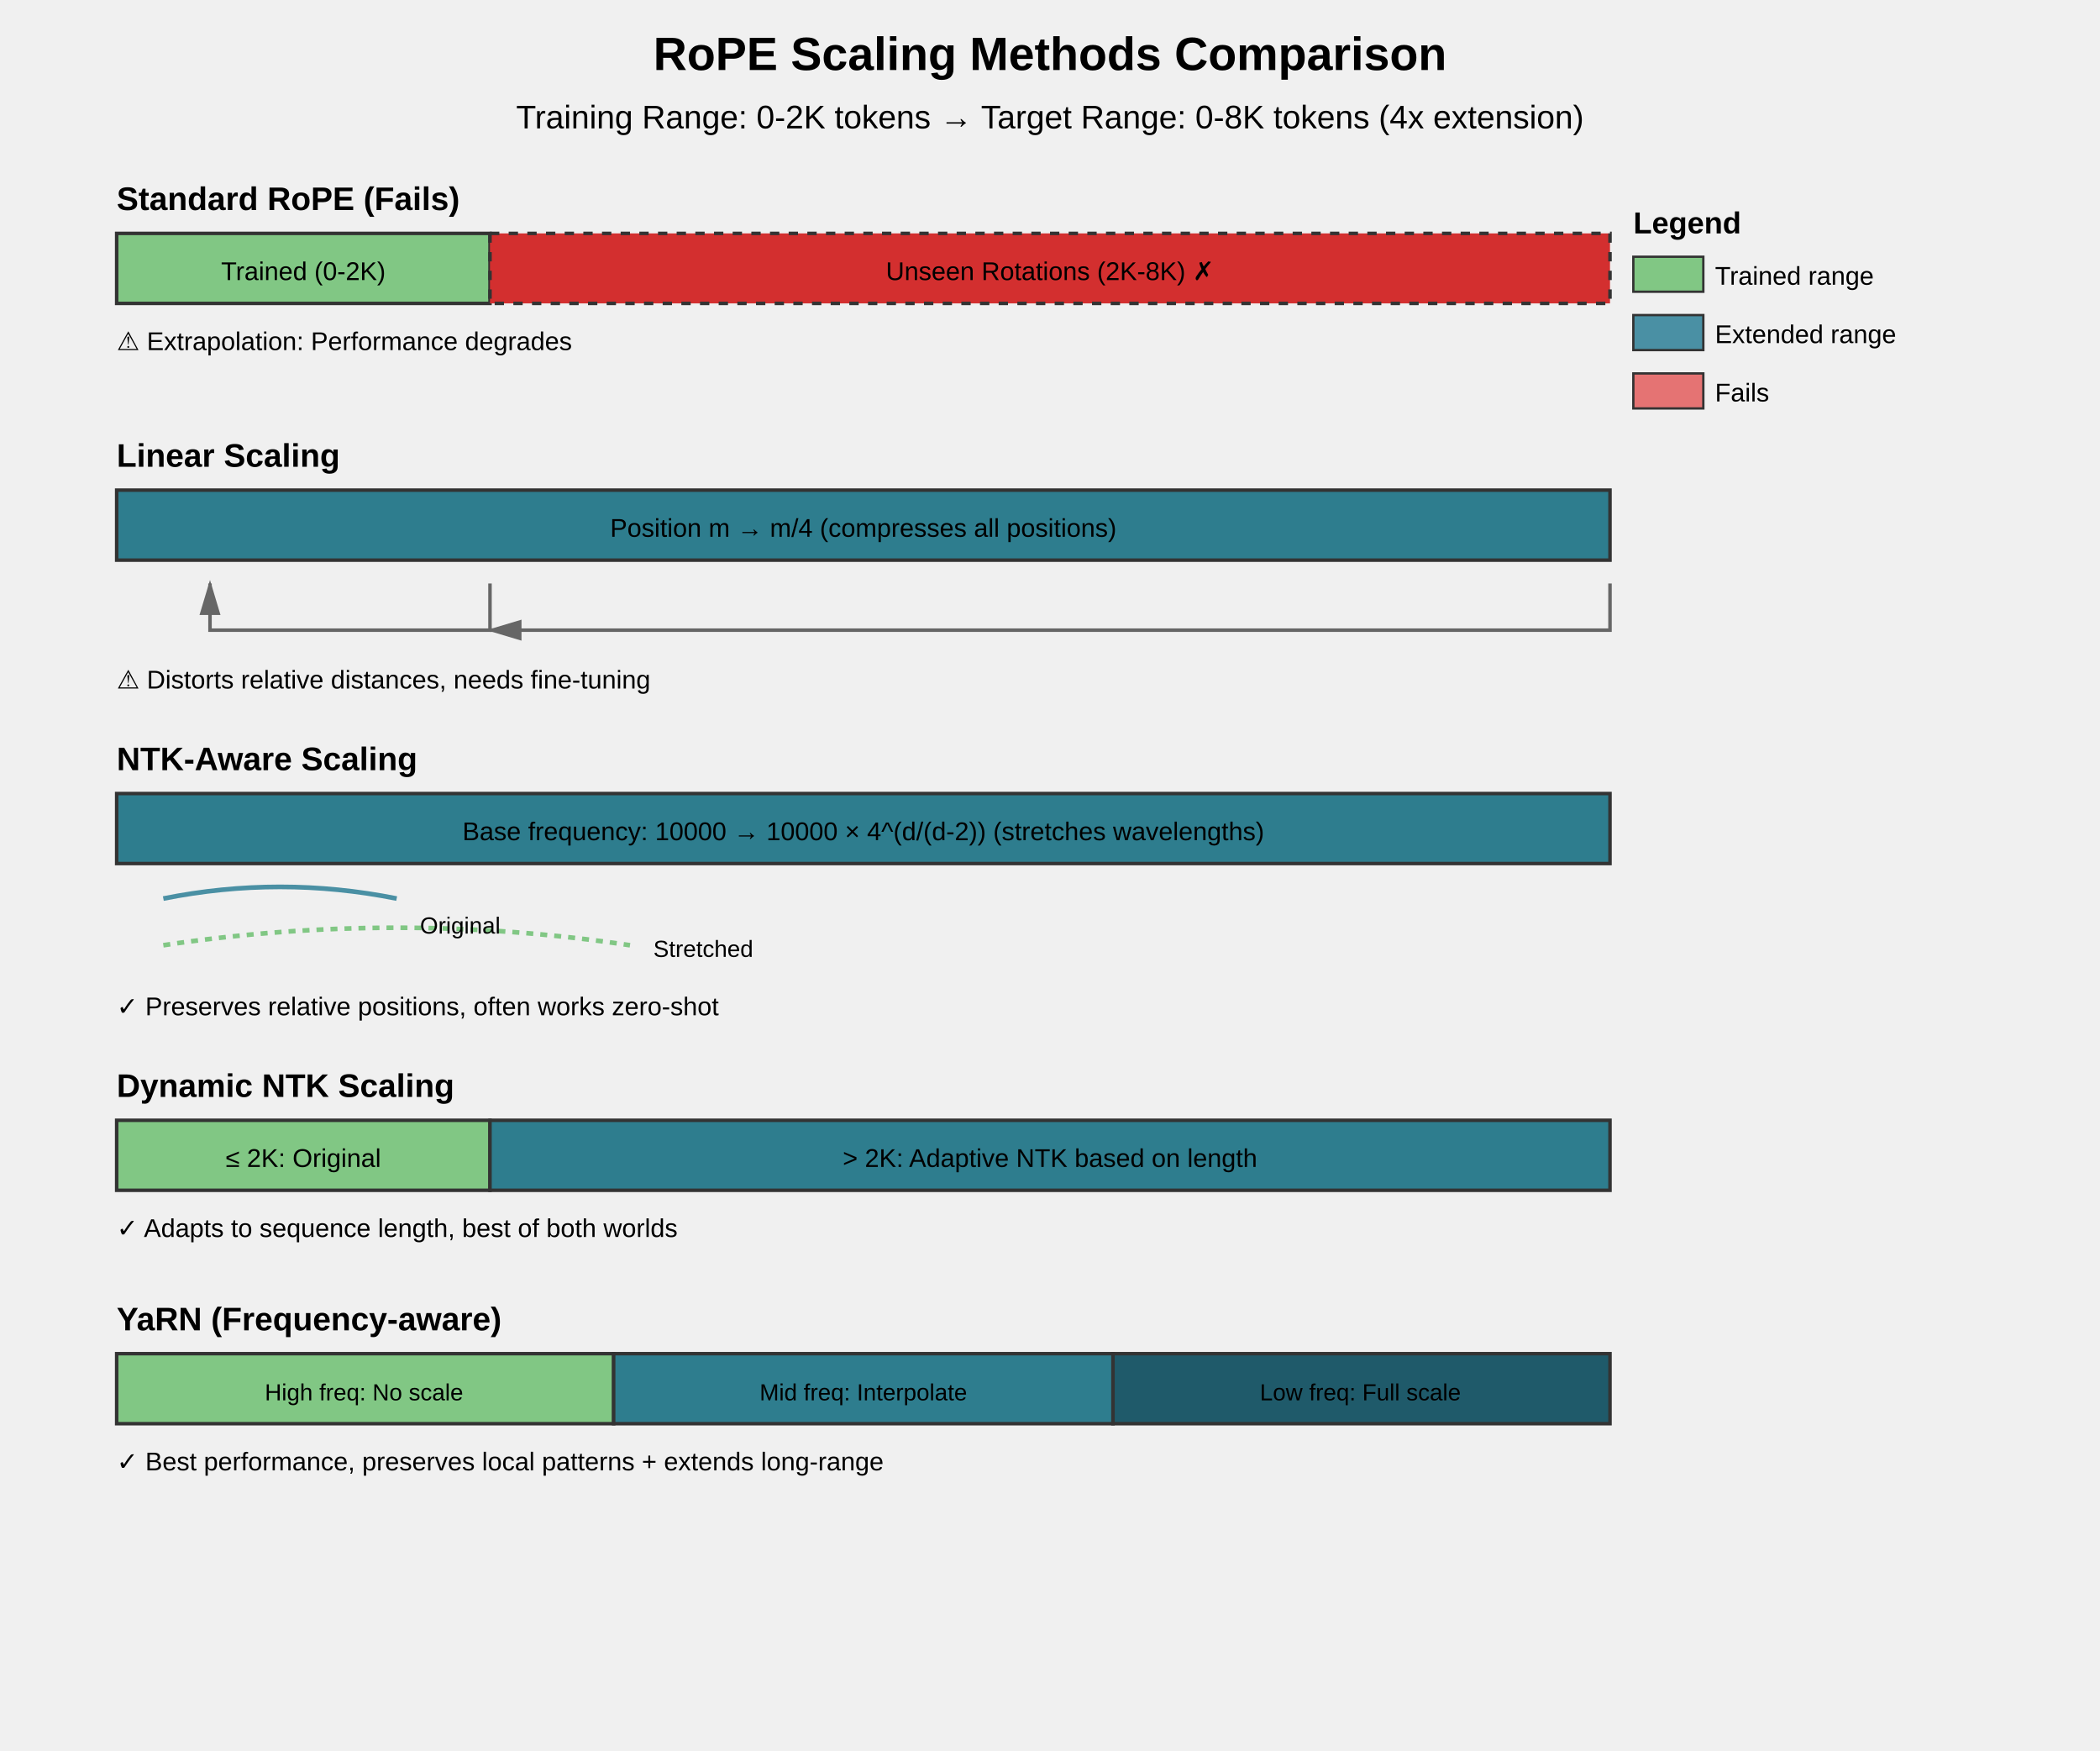
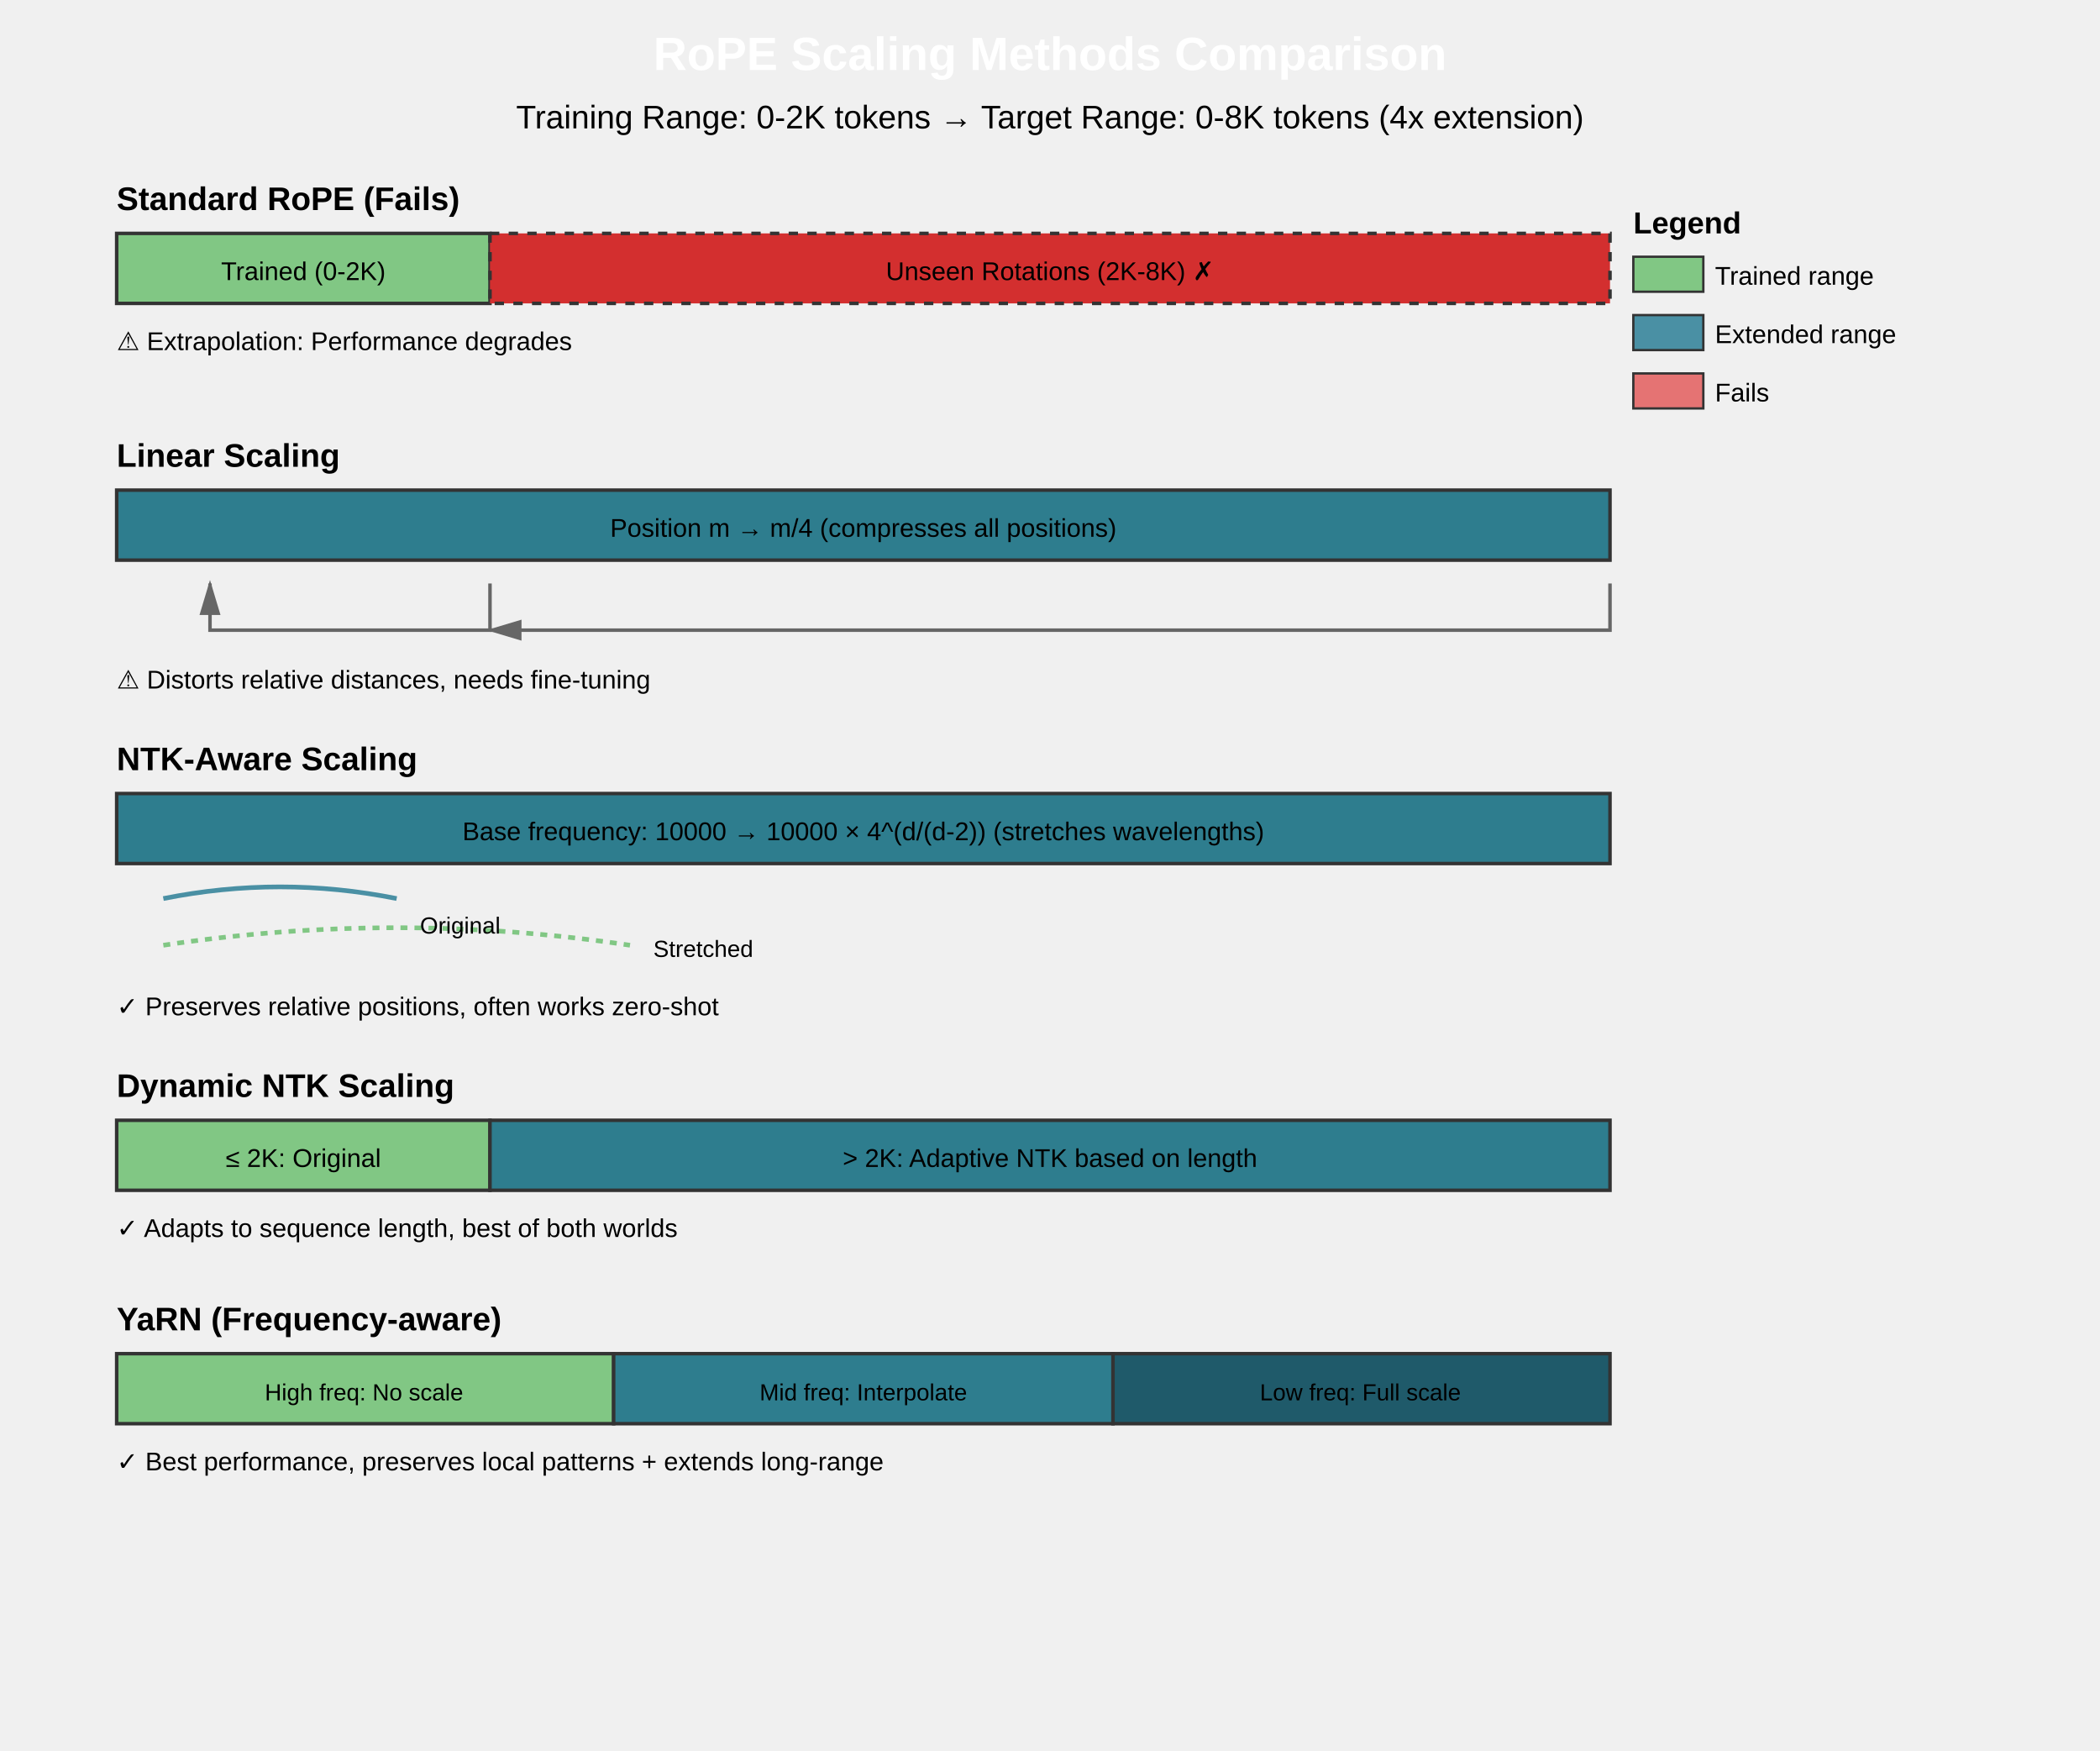
<svg xmlns="http://www.w3.org/2000/svg" viewBox="0 0 900 750">
  <style>
    /* Light mode (default) */
    text { fill: #000000; }
    .axis-text { fill: #000000; }
    .label-text { fill: #666666; }
    line[stroke="#333"] { stroke: #333333; }

    /* Dark mode */
    @media (prefers-color-scheme: dark) {
      text { fill: #ffffff; }
      .axis-text { fill: #ffffff; }
      .label-text { fill: #cccccc; }
      line[stroke="#333"] { stroke: #cccccc; }

      /* Override dark inline text colors */
      text[fill="#000"],
      text[fill="#000000"],
+       text[fill="#1a1a1a"],
      text[fill="#333"],
      text[fill="#666"] {
        fill: #ffffff;
      }

      /* Keep white text white in dark mode (for colored backgrounds) */
      text[fill="#fff"],
      text[fill="#ffffff"],
      text[fill="white"] {
        fill: #ffffff;
      }

      /* Keep colored text readable in dark mode */
      text[fill="#E57373"] { fill: #ef5350; }
      text[fill="#81C784"] { fill: #66bb6a; }
      text[fill="#FFB74D"] { fill: #ffa726; }
      text[fill="#4A90A4"] { fill: #4fc3f7; }

      /* Darken colored backgrounds for contrast with white text */
      rect[fill="#2E7D8E"] { fill: #1d4f5c; }
      rect[fill="#1F5A6A"] { fill: #14414d; }
      rect[fill="#81C784"] { fill: #4a7c4e; }
      rect[fill="#D32F2F"] { fill: #8b1f1f; }
    }
  </style>
-   <text x="450" y="30" font-family="Arial, sans-serif" font-size="20" font-weight="bold" fill="#333" text-anchor="middle">
+   <text x="450" y="30" font-family="Arial, sans-serif" font-size="20" font-weight="bold" style="fill: #fff !important" text-anchor="middle">
    RoPE Scaling Methods Comparison
  </text>
  <text x="450" y="55" font-family="Arial, sans-serif" font-size="14" fill="#666" text-anchor="middle">
    Training Range: 0-2K tokens → Target Range: 0-8K tokens (4x extension)
  </text>
  <g transform="translate(50, 90)">
    <text x="0" y="0" font-family="Arial, sans-serif" font-size="14" font-weight="bold" fill="#333">
      Standard RoPE (Fails)
    </text>
    <rect x="0" y="10" width="160" height="30" fill="#81C784" stroke="#333" stroke-width="1.5" />
-     <text x="80" y="30" font-family="Arial, sans-serif" font-size="11" text-anchor="middle">
+     <text x="80" y="30" font-family="Arial, sans-serif" font-size="11" fill="#1a1a1a" text-anchor="middle">
      Trained (0-2K)
    </text>
    <rect x="160" y="10" width="480" height="30" fill="#D32F2F" stroke="#333" stroke-width="1.5" stroke-dasharray="4,4" />
-     <text x="400" y="30" font-family="Arial, sans-serif" font-size="11" text-anchor="middle">
+     <text x="400" y="30" font-family="Arial, sans-serif" font-size="11" fill="#fff" text-anchor="middle">
      Unseen Rotations (2K-8K) ✗
    </text>
    <text x="0" y="60" font-family="Arial, sans-serif" font-size="11" fill="#000">
      ⚠ Extrapolation: Performance degrades
    </text>
  </g>
  <g transform="translate(50, 200)">
    <text x="0" y="0" font-family="Arial, sans-serif" font-size="14" font-weight="bold" fill="#333">
      Linear Scaling
    </text>
    <rect x="0" y="10" width="640" height="30" fill="#2E7D8E" stroke="#333" stroke-width="1.5" />
-     <text x="320" y="30" font-family="Arial, sans-serif" font-size="11" text-anchor="middle">
+     <text x="320" y="30" font-family="Arial, sans-serif" font-size="11" fill="#fff" text-anchor="middle">
      Position m → m/4 (compresses all positions)
    </text>
    <path d="M 160 50 L 160 70 L 40 70 L 40 50" fill="none" stroke="#666" stroke-width="1.5" marker-end="url(#arrowhead)" />
    <path d="M 640 50 L 640 70 L 160 70" fill="none" stroke="#666" stroke-width="1.5" marker-end="url(#arrowhead)" />
    <text x="0" y="95" font-family="Arial, sans-serif" font-size="11" fill="#000">
      ⚠ Distorts relative distances, needs fine-tuning
    </text>
  </g>
  <g transform="translate(50, 330)">
    <text x="0" y="0" font-family="Arial, sans-serif" font-size="14" font-weight="bold" fill="#333">
      NTK-Aware Scaling
    </text>
    <rect x="0" y="10" width="640" height="30" fill="#2E7D8E" stroke="#333" stroke-width="1.5" />
-     <text x="320" y="30" font-family="Arial, sans-serif" font-size="11" text-anchor="middle">
+     <text x="320" y="30" font-family="Arial, sans-serif" font-size="11" fill="#fff" text-anchor="middle">
      Base frequency: 10000 → 10000 × 4^(d/(d-2)) (stretches wavelengths)
    </text>
    <path d="M 20 55 Q 70 45, 120 55" fill="none" stroke="#4A90A4" stroke-width="2" />
    <path d="M 20 75 Q 120 60, 220 75" fill="none" stroke="#81C784" stroke-width="2" stroke-dasharray="3,3" />
    <text x="130" y="70" font-family="Arial, sans-serif" font-size="10" fill="#666">Original</text>
    <text x="230" y="80" font-family="Arial, sans-serif" font-size="10" fill="#666">Stretched</text>
    <text x="0" y="105" font-family="Arial, sans-serif" font-size="11" fill="#666">
      ✓ Preserves relative positions, often works zero-shot
    </text>
  </g>
  <g transform="translate(50, 470)">
    <text x="0" y="0" font-family="Arial, sans-serif" font-size="14" font-weight="bold" fill="#333">
      Dynamic NTK Scaling
    </text>
    <rect x="0" y="10" width="160" height="30" fill="#81C784" stroke="#333" stroke-width="1.5" />
-     <text x="80" y="30" font-family="Arial, sans-serif" font-size="11" text-anchor="middle">
+     <text x="80" y="30" font-family="Arial, sans-serif" font-size="11" fill="#1a1a1a" text-anchor="middle">
      ≤ 2K: Original
    </text>
    <rect x="160" y="10" width="480" height="30" fill="#2E7D8E" stroke="#333" stroke-width="1.5" />
-     <text x="400" y="30" font-family="Arial, sans-serif" font-size="11" text-anchor="middle">
+     <text x="400" y="30" font-family="Arial, sans-serif" font-size="11" fill="#fff" text-anchor="middle">
      &gt; 2K: Adaptive NTK based on length
    </text>
-     <text x="0" y="60" font-family="Arial, sans-serif" font-size="11" fill="#666">
+     <text x="0" y="60" font-family="Arial, sans-serif" font-size="11" fill="#000">
      ✓ Adapts to sequence length, best of both worlds
    </text>
  </g>
  <g transform="translate(50, 570)">
    <text x="0" y="0" font-family="Arial, sans-serif" font-size="14" font-weight="bold" fill="#333">
      YaRN (Frequency-aware)
    </text>
    <rect x="0" y="10" width="213" height="30" fill="#81C784" stroke="#333" stroke-width="1.5" />
-     <text x="106" y="30" font-family="Arial, sans-serif" font-size="10" text-anchor="middle">
+     <text x="106" y="30" font-family="Arial, sans-serif" font-size="10" fill="#1a1a1a" text-anchor="middle">
      High freq: No scale
    </text>
    <rect x="213" y="10" width="214" height="30" fill="#2E7D8E" stroke="#333" stroke-width="1.5" />
-     <text x="320" y="30" font-family="Arial, sans-serif" font-size="10" text-anchor="middle">
+     <text x="320" y="30" font-family="Arial, sans-serif" font-size="10" fill="#fff" text-anchor="middle">
      Mid freq: Interpolate
    </text>
    <rect x="427" y="10" width="213" height="30" fill="#1F5A6A" stroke="#333" stroke-width="1.5" />
-     <text x="533" y="30" font-family="Arial, sans-serif" font-size="10" text-anchor="middle">
+     <text x="533" y="30" font-family="Arial, sans-serif" font-size="10" fill="#fff" text-anchor="middle">
      Low freq: Full scale
    </text>
-     <text x="0" y="60" font-family="Arial, sans-serif" font-size="11" fill="#666">
+     <text x="0" y="60" font-family="Arial, sans-serif" font-size="11" fill="#000">
      ✓ Best performance, preserves local patterns + extends long-range
    </text>
  </g>
  <g transform="translate(700, 100)">
    <text x="0" y="0" font-family="Arial, sans-serif" font-size="13" font-weight="bold" fill="#333">
      Legend
    </text>
    <rect x="0" y="10" width="30" height="15" fill="#81C784" stroke="#333" stroke-width="1" />
    <text x="35" y="22" font-family="Arial, sans-serif" font-size="11" fill="#333">Trained range</text>
    <rect x="0" y="35" width="30" height="15" fill="#4A90A4" stroke="#333" stroke-width="1" />
    <text x="35" y="47" font-family="Arial, sans-serif" font-size="11" fill="#333">Extended range</text>
    <rect x="0" y="60" width="30" height="15" fill="#E57373" stroke="#333" stroke-width="1" />
-     <text x="35" y="72" font-family="Arial, sans-serif" font-size="11" fill="#333">Fails</text>
+     <text x="35" y="72" font-family="Arial, sans-serif" font-size="11" fill="#000">Fails</text>
  </g>
  <defs>
    <marker id="arrowhead" markerWidth="10" markerHeight="10" refX="9" refY="3" orient="auto">
      <polygon points="0 0, 10 3, 0 6" fill="#666" />
    </marker>
  </defs>
</svg>
